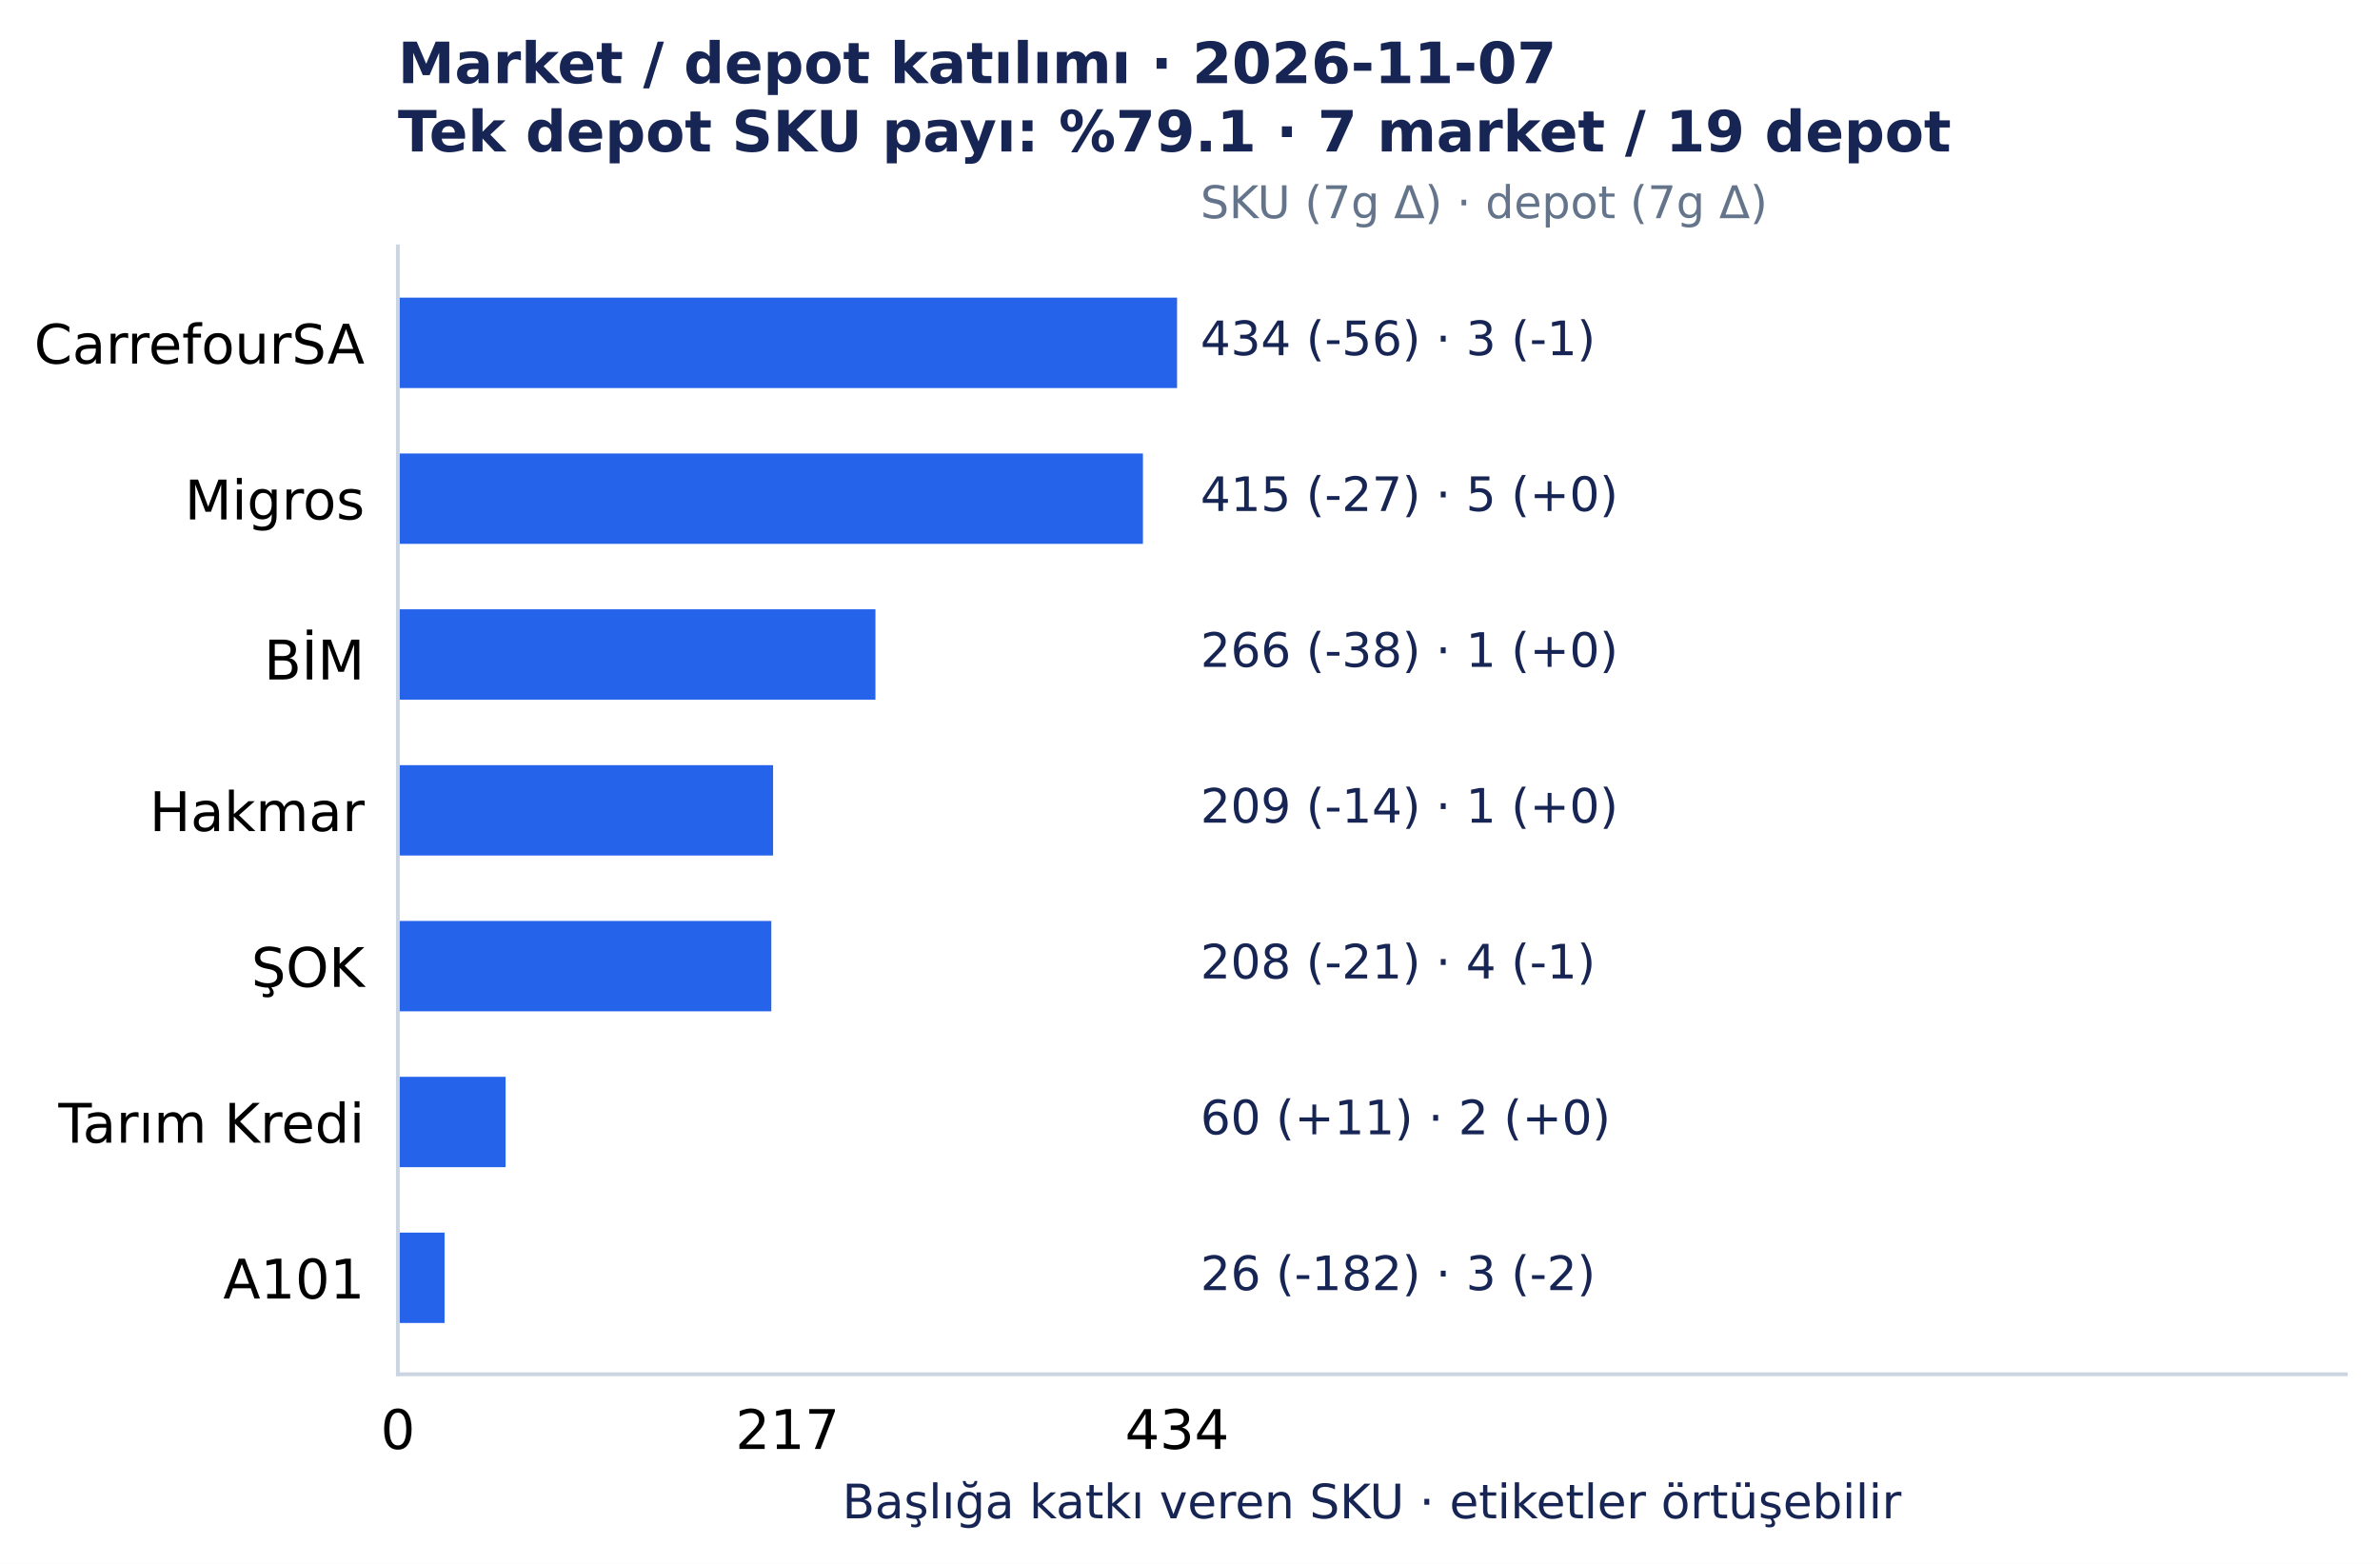
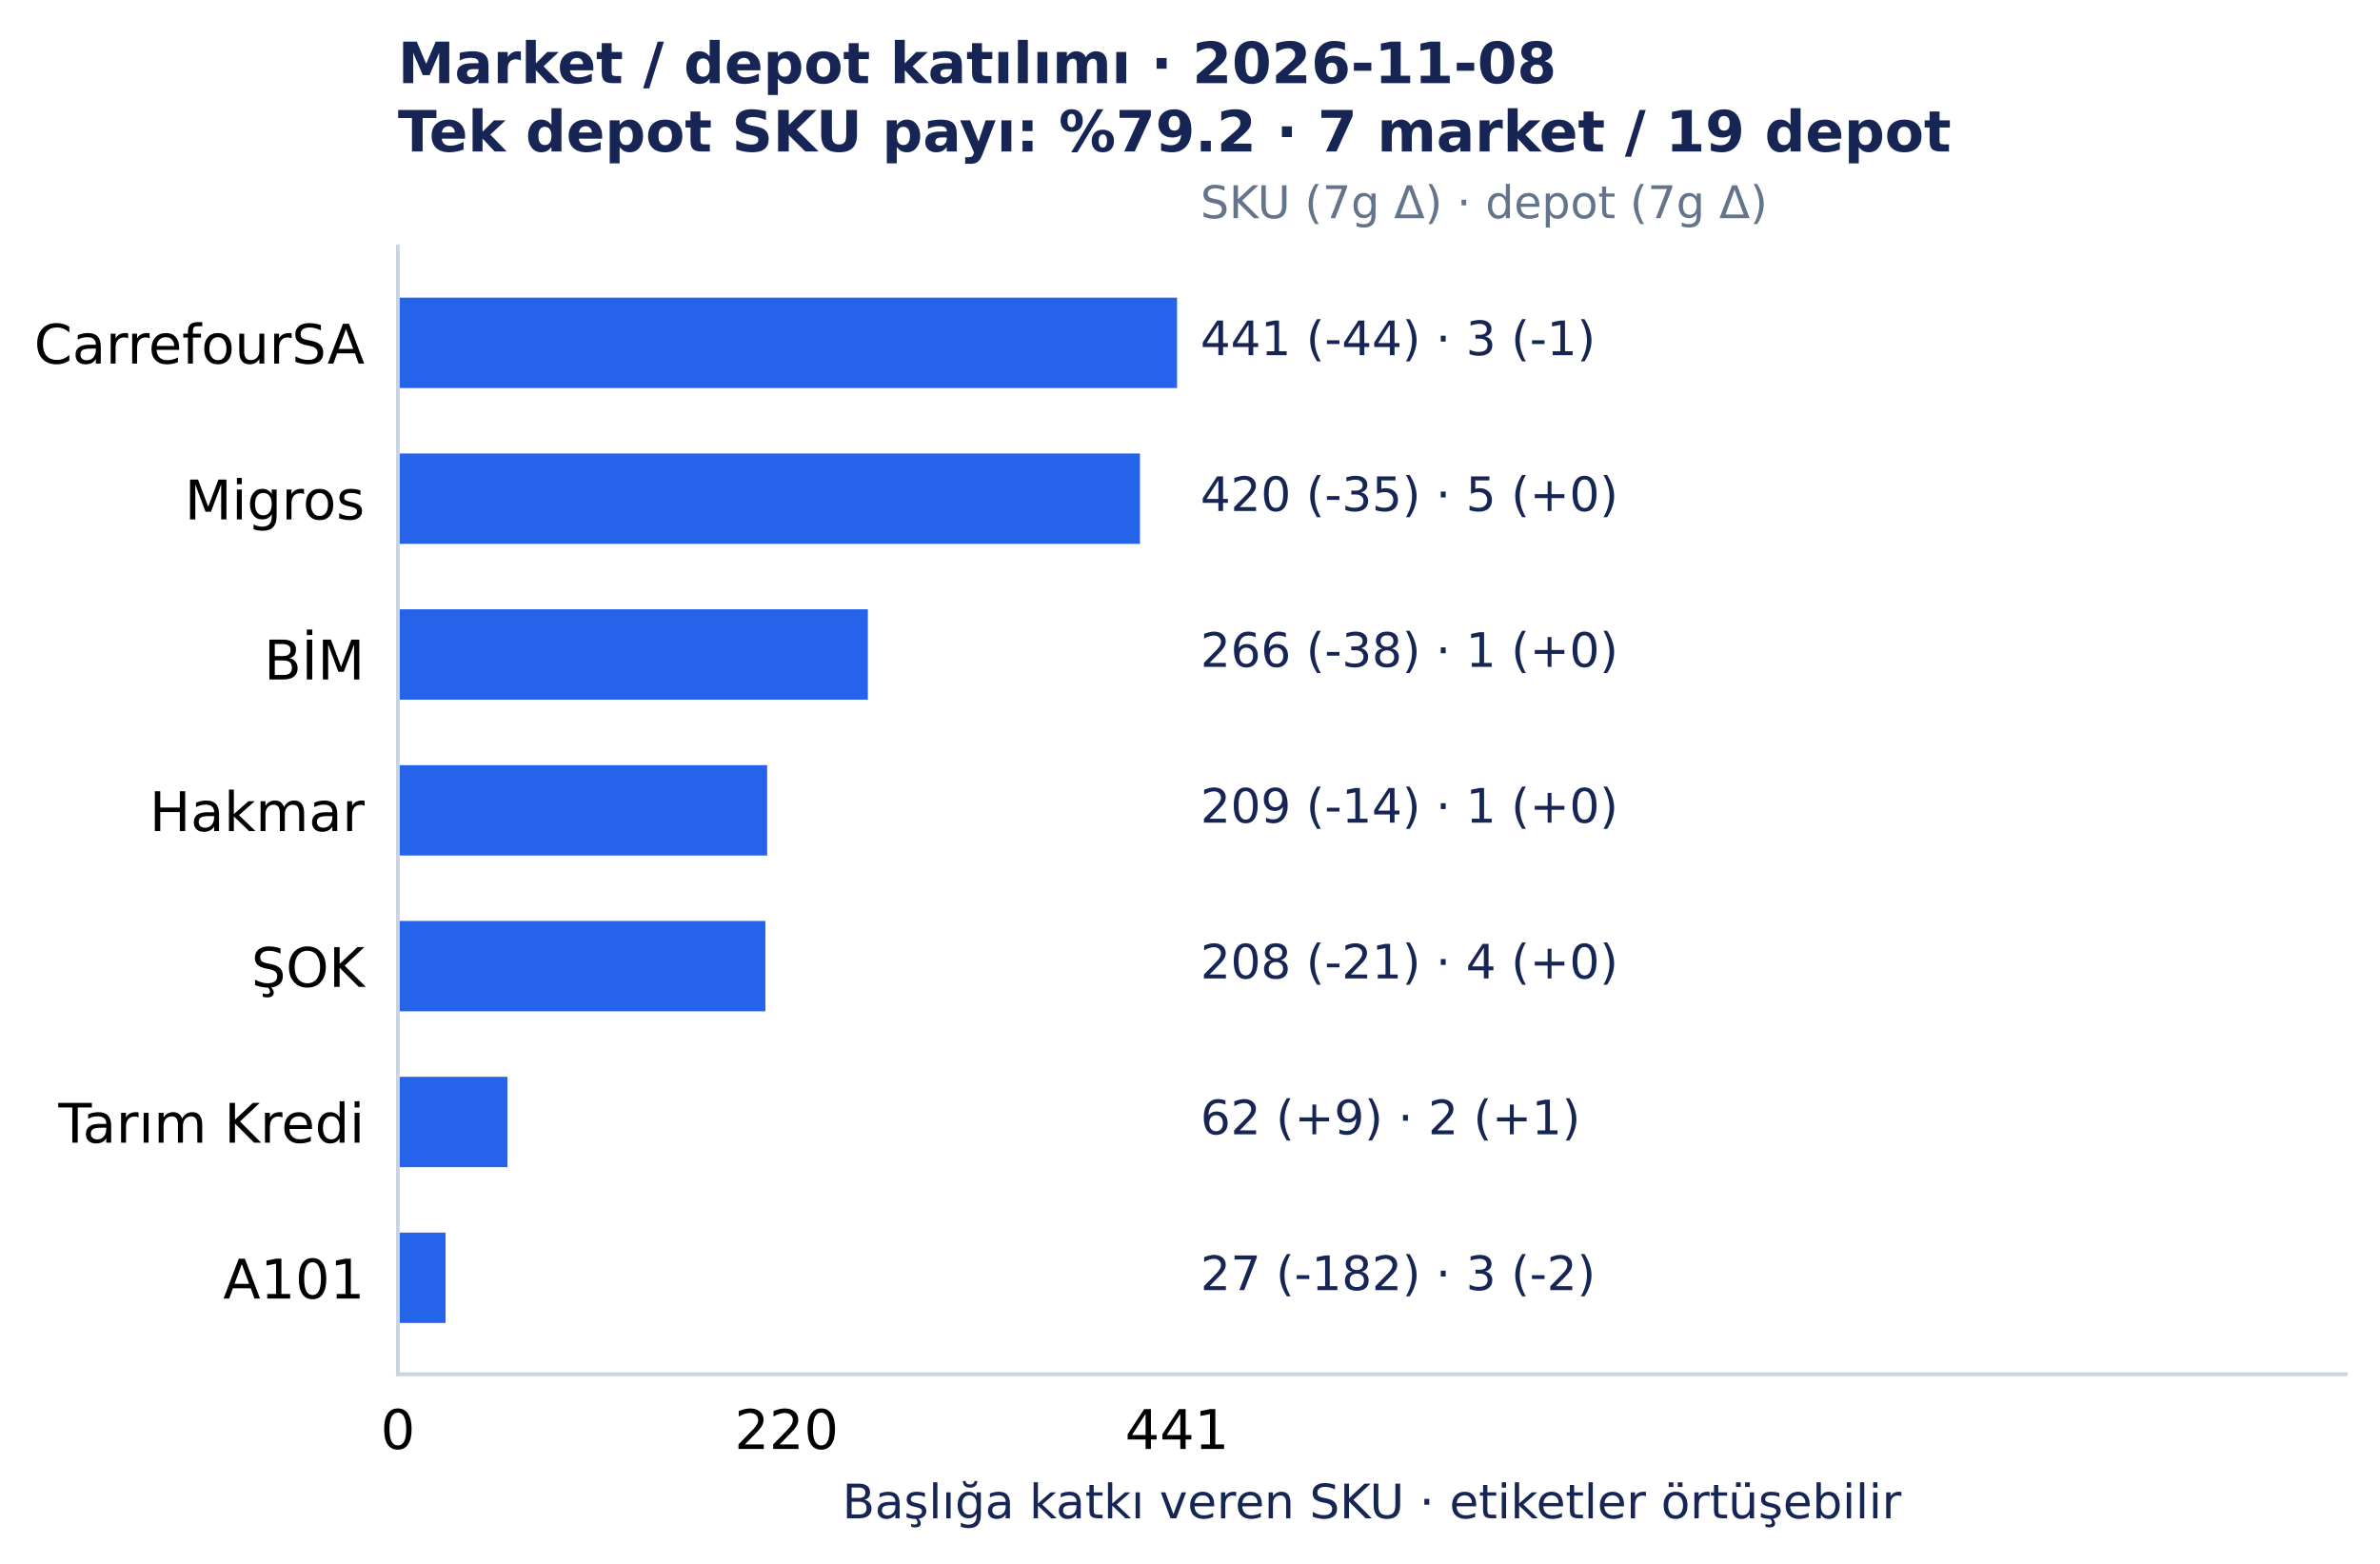
<svg xmlns="http://www.w3.org/2000/svg" width="501.492pt" height="329.548pt" viewBox="0 0 501.492 329.548" version="1.1">
  <defs>
    <style type="text/css">*{stroke-linejoin: round; stroke-linecap: butt}</style>
  </defs>
  <g id="figure_1">
    <g id="patch_1">
      <path d="M 0 329.548 L 501.492 329.548 L 501.492 0 L 0 0 z " style="fill: #ffffff" />
    </g>
    <g id="axes_1">
      <g id="patch_2">
        <path d="M 83.836 289.594 L 494.292 289.594 L 494.292 51.923 L 83.836 51.923 z " style="fill: #ffffff" />
      </g>
      <g id="matplotlib.axis_1">
        <g id="xtick_1">
          <g id="line2d_1" />
          <g id="text_1">
            <text style="font-size: 11.5px; font-family: 'DejaVu Sans', 'Bitstream Vera Sans', 'Computer Modern Sans Serif', 'Lucida Grande', 'Verdana', 'Geneva', 'Lucid', 'Arial', 'Helvetica', 'Avant Garde', sans-serif; text-anchor: middle" x="83.836" y="305.331" transform="rotate(-0 83.83609 305.3312)">0</text>
          </g>
        </g>
        <g id="xtick_2">
          <g id="line2d_2" />
          <g id="text_2">
-             <text style="font-size: 11.5px; font-family: 'DejaVu Sans', 'Bitstream Vera Sans', 'Computer Modern Sans Serif', 'Lucida Grande', 'Verdana', 'Geneva', 'Lucid', 'Arial', 'Helvetica', 'Avant Garde', sans-serif; text-anchor: middle" x="165.927" y="305.331" transform="rotate(-0 165.9273 305.3312)">217</text>
+             <text style="font-size: 11.5px; font-family: 'DejaVu Sans', 'Bitstream Vera Sans', 'Computer Modern Sans Serif', 'Lucida Grande', 'Verdana', 'Geneva', 'Lucid', 'Arial', 'Helvetica', 'Avant Garde', sans-serif; text-anchor: middle" x="165.741" y="305.331" transform="rotate(-0 165.7412 305.3312)">220</text>
          </g>
        </g>
        <g id="xtick_3">
          <g id="line2d_3" />
          <g id="text_3">
-             <text style="font-size: 11.5px; font-family: 'DejaVu Sans', 'Bitstream Vera Sans', 'Computer Modern Sans Serif', 'Lucida Grande', 'Verdana', 'Geneva', 'Lucid', 'Arial', 'Helvetica', 'Avant Garde', sans-serif; text-anchor: middle" x="248.019" y="305.331" transform="rotate(-0 248.0186 305.3312)">434</text>
+             <text style="font-size: 11.5px; font-family: 'DejaVu Sans', 'Bitstream Vera Sans', 'Computer Modern Sans Serif', 'Lucida Grande', 'Verdana', 'Geneva', 'Lucid', 'Arial', 'Helvetica', 'Avant Garde', sans-serif; text-anchor: middle" x="248.019" y="305.331" transform="rotate(-0 248.0186 305.3312)">441</text>
          </g>
        </g>
        <g id="text_4">
          <text style="font-size: 10px; font-family: 'DejaVu Sans', 'Bitstream Vera Sans', 'Computer Modern Sans Serif', 'Lucida Grande', 'Verdana', 'Geneva', 'Lucid', 'Arial', 'Helvetica', 'Avant Garde', sans-serif; text-anchor: middle; fill: #172554" x="289.064" y="319.945" transform="rotate(-0 289.0642 319.9455)">Başlığa katkı veren SKU · etiketler örtüşebilir</text>
        </g>
      </g>
      <g id="matplotlib.axis_2">
        <g id="ytick_1">
          <g id="line2d_4" />
          <g id="text_5">
            <text style="font-size: 11.5px; font-family: 'DejaVu Sans', 'Bitstream Vera Sans', 'Computer Modern Sans Serif', 'Lucida Grande', 'Verdana', 'Geneva', 'Lucid', 'Arial', 'Helvetica', 'Avant Garde', sans-serif; text-anchor: end" x="76.836" y="76.618" transform="rotate(-0 76.83609 76.61754)">CarrefourSA</text>
          </g>
        </g>
        <g id="ytick_2">
          <g id="line2d_5" />
          <g id="text_6">
            <text style="font-size: 11.5px; font-family: 'DejaVu Sans', 'Bitstream Vera Sans', 'Computer Modern Sans Serif', 'Lucida Grande', 'Verdana', 'Geneva', 'Lucid', 'Arial', 'Helvetica', 'Avant Garde', sans-serif; text-anchor: end" x="76.836" y="109.454" transform="rotate(-0 76.83609 109.4541)">Migros</text>
          </g>
        </g>
        <g id="ytick_3">
          <g id="line2d_6" />
          <g id="text_7">
            <text style="font-size: 11.5px; font-family: 'DejaVu Sans', 'Bitstream Vera Sans', 'Computer Modern Sans Serif', 'Lucida Grande', 'Verdana', 'Geneva', 'Lucid', 'Arial', 'Helvetica', 'Avant Garde', sans-serif; text-anchor: end" x="76.836" y="143.177" transform="rotate(-0 76.83609 143.1775)">BİM</text>
          </g>
        </g>
        <g id="ytick_4">
          <g id="line2d_7" />
          <g id="text_8">
            <text style="font-size: 11.5px; font-family: 'DejaVu Sans', 'Bitstream Vera Sans', 'Computer Modern Sans Serif', 'Lucida Grande', 'Verdana', 'Geneva', 'Lucid', 'Arial', 'Helvetica', 'Avant Garde', sans-serif; text-anchor: end" x="76.836" y="175.127" transform="rotate(-0 76.83609 175.1273)">Hakmar</text>
          </g>
        </g>
        <g id="ytick_5">
          <g id="line2d_8" />
          <g id="text_9">
            <text style="font-size: 11.5px; font-family: 'DejaVu Sans', 'Bitstream Vera Sans', 'Computer Modern Sans Serif', 'Lucida Grande', 'Verdana', 'Geneva', 'Lucid', 'Arial', 'Helvetica', 'Avant Garde', sans-serif; text-anchor: end" x="76.836" y="207.963" transform="rotate(-0 76.83609 207.9635)">ŞOK</text>
          </g>
        </g>
        <g id="ytick_6">
          <g id="line2d_9" />
          <g id="text_10">
            <text style="font-size: 11.5px; font-family: 'DejaVu Sans', 'Bitstream Vera Sans', 'Computer Modern Sans Serif', 'Lucida Grande', 'Verdana', 'Geneva', 'Lucid', 'Arial', 'Helvetica', 'Avant Garde', sans-serif; text-anchor: end" x="76.836" y="240.801" transform="rotate(-0 76.83609 240.8005)">Tarım Kredi</text>
          </g>
        </g>
        <g id="ytick_7">
          <g id="line2d_10" />
          <g id="text_11">
            <text style="font-size: 11.5px; font-family: 'DejaVu Sans', 'Bitstream Vera Sans', 'Computer Modern Sans Serif', 'Lucida Grande', 'Verdana', 'Geneva', 'Lucid', 'Arial', 'Helvetica', 'Avant Garde', sans-serif; text-anchor: end" x="76.836" y="273.637" transform="rotate(-0 76.83609 273.6367)">A101</text>
          </g>
        </g>
      </g>
      <g id="patch_3">
-         <path d="M 83.836 62.726 L 248.019 62.726 L 248.019 81.771 L 83.836 81.771 z " clip-path="url(#p7150c4acc0)" style="fill: #2563eb" />
+         <path d="M 83.836 62.726 L 248.019 62.726 L 248.019 81.771 L 83.836 81.771 z " clip-path="url(#p959165df24)" style="fill: #2563eb" />
      </g>
      <g id="patch_4">
-         <path d="M 83.836 95.562 L 240.831 95.562 L 240.831 114.608 L 83.836 114.608 z " clip-path="url(#p7150c4acc0)" style="fill: #2563eb" />
+         <path d="M 83.836 95.562 L 240.2 95.562 L 240.2 114.608 L 83.836 114.608 z " clip-path="url(#p959165df24)" style="fill: #2563eb" />
      </g>
      <g id="patch_5">
-         <path d="M 83.836 128.399 L 184.464 128.399 L 184.464 147.444 L 83.836 147.444 z " clip-path="url(#p7150c4acc0)" style="fill: #2563eb" />
+         <path d="M 83.836 128.399 L 182.867 128.399 L 182.867 147.444 L 83.836 147.444 z " clip-path="url(#p959165df24)" style="fill: #2563eb" />
      </g>
      <g id="patch_6">
-         <path d="M 83.836 161.236 L 162.901 161.236 L 162.901 180.281 L 83.836 180.281 z " clip-path="url(#p7150c4acc0)" style="fill: #2563eb" />
+         <path d="M 83.836 161.236 L 161.646 161.236 L 161.646 180.281 L 83.836 180.281 z " clip-path="url(#p959165df24)" style="fill: #2563eb" />
      </g>
      <g id="patch_7">
-         <path d="M 83.836 194.072 L 162.523 194.072 L 162.523 213.117 L 83.836 213.117 z " clip-path="url(#p7150c4acc0)" style="fill: #2563eb" />
+         <path d="M 83.836 194.072 L 161.274 194.072 L 161.274 213.117 L 83.836 213.117 z " clip-path="url(#p959165df24)" style="fill: #2563eb" />
      </g>
      <g id="patch_8">
-         <path d="M 83.836 226.909 L 106.534 226.909 L 106.534 245.954 L 83.836 245.954 z " clip-path="url(#p7150c4acc0)" style="fill: #2563eb" />
+         <path d="M 83.836 226.909 L 106.918 226.909 L 106.918 245.954 L 83.836 245.954 z " clip-path="url(#p959165df24)" style="fill: #2563eb" />
      </g>
      <g id="patch_9">
-         <path d="M 83.836 259.745 L 93.672 259.745 L 93.672 278.791 L 83.836 278.791 z " clip-path="url(#p7150c4acc0)" style="fill: #2563eb" />
+         <path d="M 83.836 259.745 L 93.888 259.745 L 93.888 278.791 L 83.836 278.791 z " clip-path="url(#p959165df24)" style="fill: #2563eb" />
      </g>
      <g id="patch_10">
        <path d="M 83.836 289.594 L 83.836 51.923 " style="fill: none; stroke: #cbd5e1; stroke-width: 0.8; stroke-linejoin: miter; stroke-linecap: square" />
      </g>
      <g id="patch_11">
        <path d="M 83.836 289.594 L 494.292 289.594 " style="fill: none; stroke: #cbd5e1; stroke-width: 0.8; stroke-linejoin: miter; stroke-linecap: square" />
      </g>
      <g id="text_12">
-         <text style="font-size: 10px; font-family: 'DejaVu Sans', 'Bitstream Vera Sans', 'Computer Modern Sans Serif', 'Lucida Grande', 'Verdana', 'Geneva', 'Lucid', 'Arial', 'Helvetica', 'Avant Garde', sans-serif; text-anchor: start; fill: #172554" x="252.944" y="74.846" transform="rotate(-0 252.9441 74.84609)">434 (-56)  ·  3 (-1)</text>
+         <text style="font-size: 10px; font-family: 'DejaVu Sans', 'Bitstream Vera Sans', 'Computer Modern Sans Serif', 'Lucida Grande', 'Verdana', 'Geneva', 'Lucid', 'Arial', 'Helvetica', 'Avant Garde', sans-serif; text-anchor: start; fill: #172554" x="252.944" y="74.846" transform="rotate(-0 252.9441 74.84609)">441 (-44)  ·  3 (-1)</text>
      </g>
      <g id="text_13">
-         <text style="font-size: 10px; font-family: 'DejaVu Sans', 'Bitstream Vera Sans', 'Computer Modern Sans Serif', 'Lucida Grande', 'Verdana', 'Geneva', 'Lucid', 'Arial', 'Helvetica', 'Avant Garde', sans-serif; text-anchor: start; fill: #172554" x="252.944" y="107.683" transform="rotate(-0 252.9441 107.6827)">415 (-27)  ·  5 (+0)</text>
+         <text style="font-size: 10px; font-family: 'DejaVu Sans', 'Bitstream Vera Sans', 'Computer Modern Sans Serif', 'Lucida Grande', 'Verdana', 'Geneva', 'Lucid', 'Arial', 'Helvetica', 'Avant Garde', sans-serif; text-anchor: start; fill: #172554" x="252.944" y="107.683" transform="rotate(-0 252.9441 107.6827)">420 (-35)  ·  5 (+0)</text>
      </g>
      <g id="text_14">
        <text style="font-size: 10px; font-family: 'DejaVu Sans', 'Bitstream Vera Sans', 'Computer Modern Sans Serif', 'Lucida Grande', 'Verdana', 'Geneva', 'Lucid', 'Arial', 'Helvetica', 'Avant Garde', sans-serif; text-anchor: start; fill: #172554" x="252.944" y="140.519" transform="rotate(-0 252.9441 140.5193)">266 (-38)  ·  1 (+0)</text>
      </g>
      <g id="text_15">
        <text style="font-size: 10px; font-family: 'DejaVu Sans', 'Bitstream Vera Sans', 'Computer Modern Sans Serif', 'Lucida Grande', 'Verdana', 'Geneva', 'Lucid', 'Arial', 'Helvetica', 'Avant Garde', sans-serif; text-anchor: start; fill: #172554" x="252.944" y="173.356" transform="rotate(-0 252.9441 173.3559)">209 (-14)  ·  1 (+0)</text>
      </g>
      <g id="text_16">
-         <text style="font-size: 10px; font-family: 'DejaVu Sans', 'Bitstream Vera Sans', 'Computer Modern Sans Serif', 'Lucida Grande', 'Verdana', 'Geneva', 'Lucid', 'Arial', 'Helvetica', 'Avant Garde', sans-serif; text-anchor: start; fill: #172554" x="252.944" y="206.193" transform="rotate(-0 252.9441 206.1925)">208 (-21)  ·  4 (-1)</text>
+         <text style="font-size: 10px; font-family: 'DejaVu Sans', 'Bitstream Vera Sans', 'Computer Modern Sans Serif', 'Lucida Grande', 'Verdana', 'Geneva', 'Lucid', 'Arial', 'Helvetica', 'Avant Garde', sans-serif; text-anchor: start; fill: #172554" x="252.944" y="206.193" transform="rotate(-0 252.9441 206.1925)">208 (-21)  ·  4 (+0)</text>
      </g>
      <g id="text_17">
-         <text style="font-size: 10px; font-family: 'DejaVu Sans', 'Bitstream Vera Sans', 'Computer Modern Sans Serif', 'Lucida Grande', 'Verdana', 'Geneva', 'Lucid', 'Arial', 'Helvetica', 'Avant Garde', sans-serif; text-anchor: start; fill: #172554" x="252.944" y="239.029" transform="rotate(-0 252.9441 239.0291)">60 (+11)  ·  2 (+0)</text>
+         <text style="font-size: 10px; font-family: 'DejaVu Sans', 'Bitstream Vera Sans', 'Computer Modern Sans Serif', 'Lucida Grande', 'Verdana', 'Geneva', 'Lucid', 'Arial', 'Helvetica', 'Avant Garde', sans-serif; text-anchor: start; fill: #172554" x="252.944" y="239.029" transform="rotate(-0 252.9441 239.0291)">62 (+9)  ·  2 (+1)</text>
      </g>
      <g id="text_18">
-         <text style="font-size: 10px; font-family: 'DejaVu Sans', 'Bitstream Vera Sans', 'Computer Modern Sans Serif', 'Lucida Grande', 'Verdana', 'Geneva', 'Lucid', 'Arial', 'Helvetica', 'Avant Garde', sans-serif; text-anchor: start; fill: #172554" x="252.944" y="271.866" transform="rotate(-0 252.9441 271.8657)">26 (-182)  ·  3 (-2)</text>
+         <text style="font-size: 10px; font-family: 'DejaVu Sans', 'Bitstream Vera Sans', 'Computer Modern Sans Serif', 'Lucida Grande', 'Verdana', 'Geneva', 'Lucid', 'Arial', 'Helvetica', 'Avant Garde', sans-serif; text-anchor: start; fill: #172554" x="252.944" y="271.866" transform="rotate(-0 252.9441 271.8657)">27 (-182)  ·  3 (-2)</text>
      </g>
      <g id="text_19">
        <text style="font-size: 9.5px; font-family: 'DejaVu Sans', 'Bitstream Vera Sans', 'Computer Modern Sans Serif', 'Lucida Grande', 'Verdana', 'Geneva', 'Lucid', 'Arial', 'Helvetica', 'Avant Garde', sans-serif; text-anchor: start; fill: #64748b" x="252.944" y="45.979" transform="rotate(-0 252.9441 45.97915)">SKU (7g Δ) · depot (7g Δ)</text>
      </g>
      <g id="text_20">
-         <text style="font-weight: 700; font-size: 12px; font-family: 'DejaVu Sans', 'Bitstream Vera Sans', 'Computer Modern Sans Serif', 'Lucida Grande', 'Verdana', 'Geneva', 'Lucid', 'Arial', 'Helvetica', 'Avant Garde', sans-serif; fill: #172554" transform="translate(83.83609 17.5193)">Market / depot katılımı · 2026-11-07</text>
-         <text style="font-weight: 700; font-size: 12px; font-family: 'DejaVu Sans', 'Bitstream Vera Sans', 'Computer Modern Sans Serif', 'Lucida Grande', 'Verdana', 'Geneva', 'Lucid', 'Arial', 'Helvetica', 'Avant Garde', sans-serif; fill: #172554" transform="translate(83.83609 31.92258)">Tek depot SKU payı: %79.1 · 7 market / 19 depot</text>
+         <text style="font-weight: 700; font-size: 12px; font-family: 'DejaVu Sans', 'Bitstream Vera Sans', 'Computer Modern Sans Serif', 'Lucida Grande', 'Verdana', 'Geneva', 'Lucid', 'Arial', 'Helvetica', 'Avant Garde', sans-serif; fill: #172554" transform="translate(83.83609 17.5193)">Market / depot katılımı · 2026-11-08</text>
+         <text style="font-weight: 700; font-size: 12px; font-family: 'DejaVu Sans', 'Bitstream Vera Sans', 'Computer Modern Sans Serif', 'Lucida Grande', 'Verdana', 'Geneva', 'Lucid', 'Arial', 'Helvetica', 'Avant Garde', sans-serif; fill: #172554" transform="translate(83.83609 31.92258)">Tek depot SKU payı: %79.2 · 7 market / 19 depot</text>
      </g>
    </g>
  </g>
  <defs>
-     <clipPath id="p7150c4acc0">
+     <clipPath id="p959165df24">
      <rect x="83.836" y="51.923" width="410.456" height="237.671" />
    </clipPath>
  </defs>
</svg>
